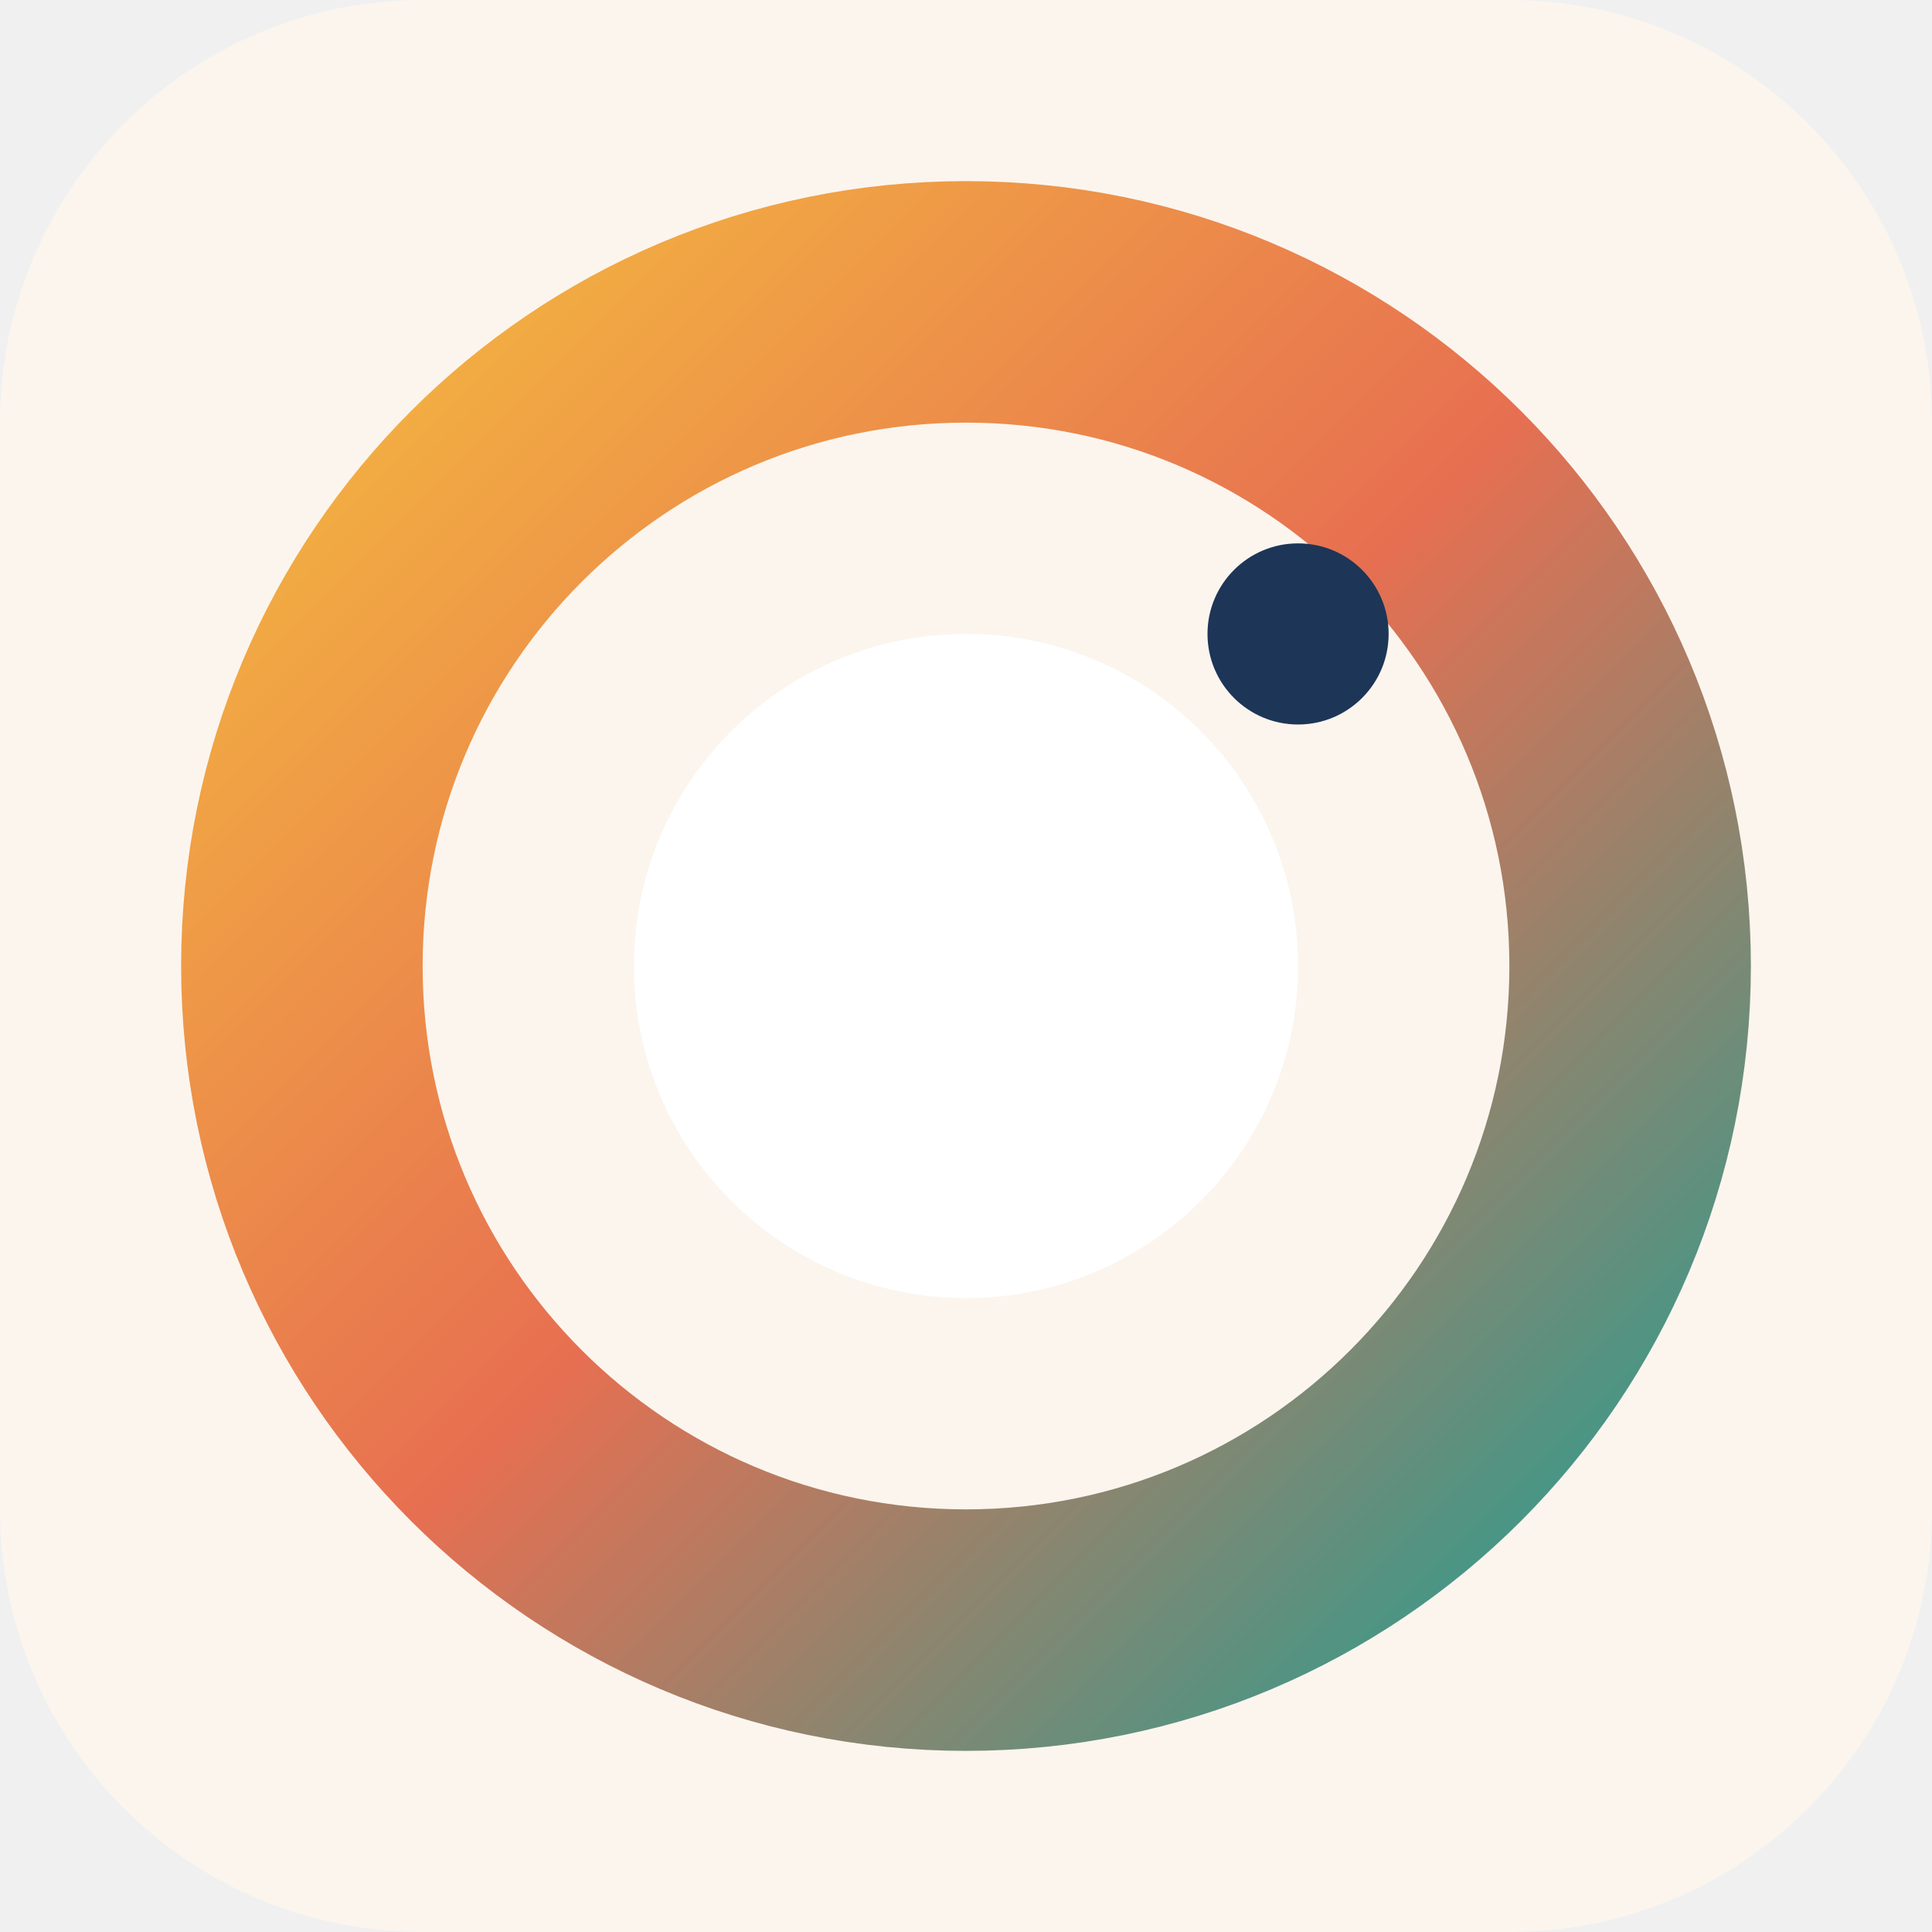
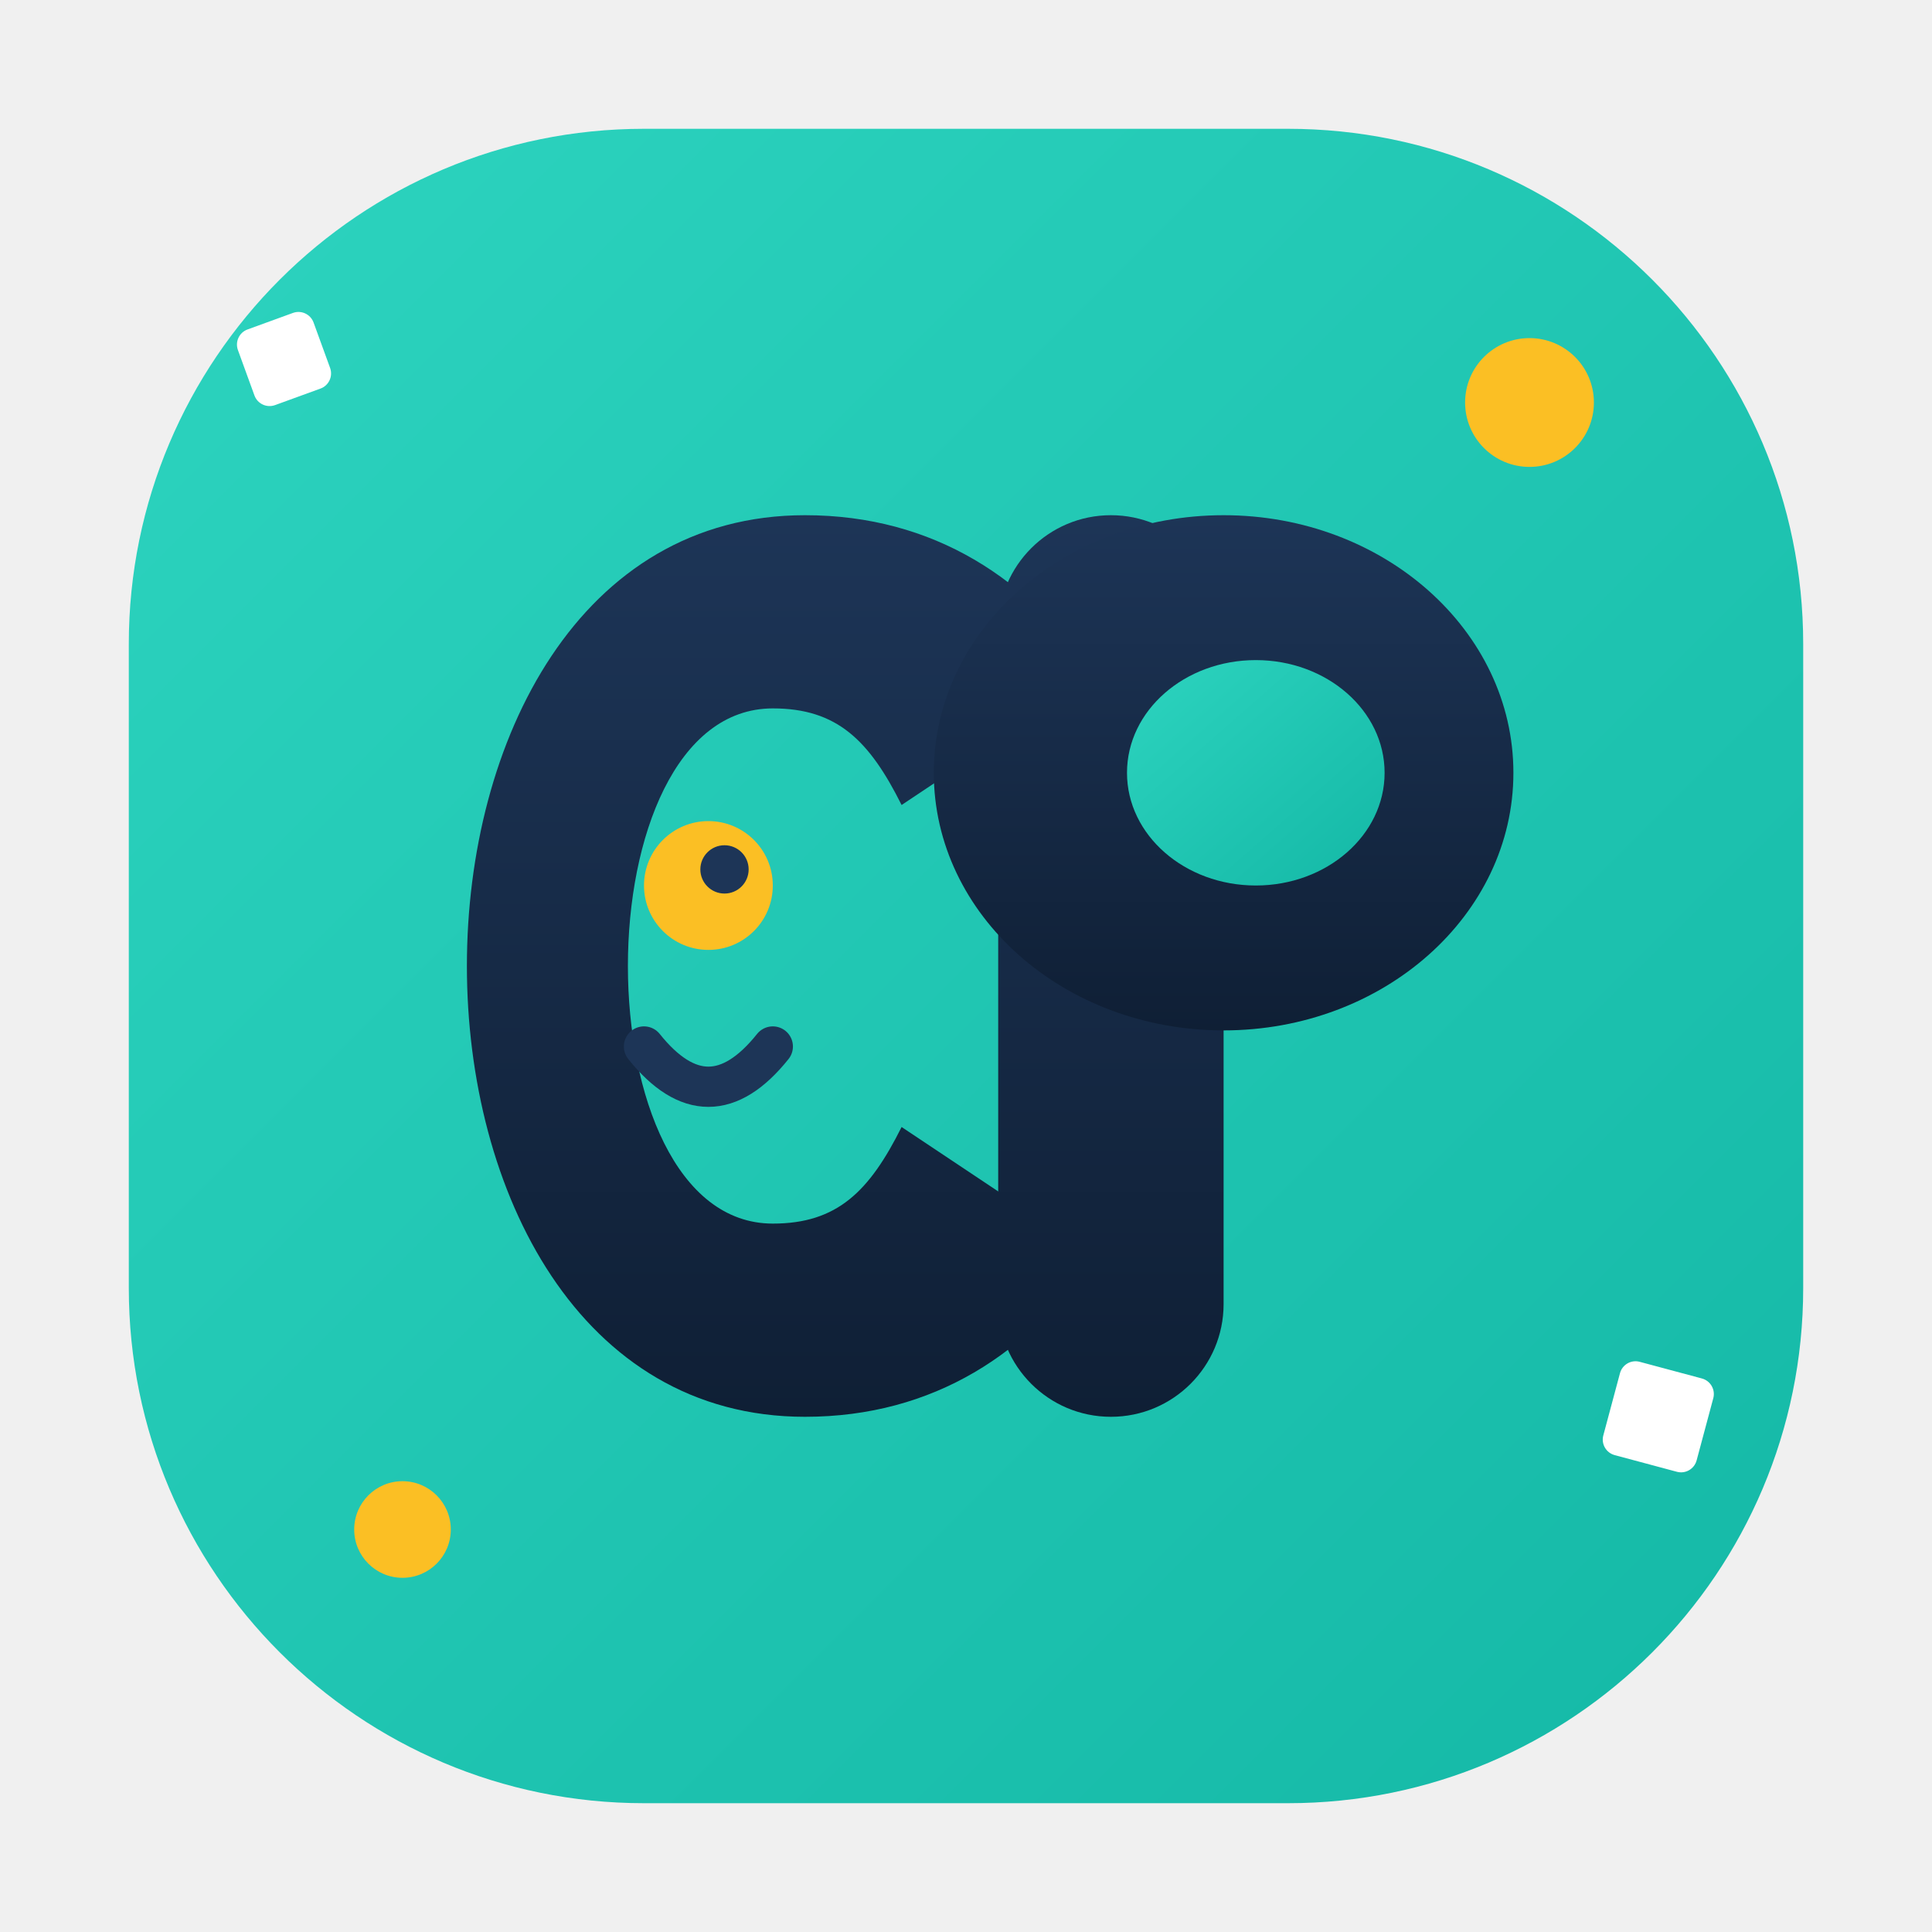
- <svg xmlns="http://www.w3.org/2000/svg" viewBox="0 0 128 128" role="img" aria-label="Poapyments">
+ <svg xmlns="http://www.w3.org/2000/svg" viewBox="0 0 120 120" role="img" aria-label="Consumer Pay">
  <defs>
-     <linearGradient id="ring" x1="0" x2="1" y1="0" y2="1">
-       <stop offset="0%" stop-color="#f4b83f" />
-       <stop offset="50%" stop-color="#e76f51" />
-       <stop offset="100%" stop-color="#2a9d8f" />
+     <linearGradient id="bgGrad" x1="0%" y1="0%" x2="100%" y2="100%">
+       <stop offset="0%" style="stop-color:#2dd4bf" />
+       <stop offset="100%" style="stop-color:#14b8a6" />
+     </linearGradient>
+     <linearGradient id="letterGrad" x1="0%" y1="0%" x2="0%" y2="100%">
+       <stop offset="0%" style="stop-color:#1d3557" />
+       <stop offset="100%" style="stop-color:#0f1f35" />
    </linearGradient>
  </defs>
-   <rect width="128" height="128" rx="28" fill="#fbf5ee" />
-   <circle cx="64" cy="64" r="44" fill="none" stroke="url(#ring)" stroke-width="16" />
-   <circle cx="64" cy="64" r="22" fill="#ffffff" />
-   <circle cx="86" cy="42" r="6" fill="#1d3557" />
+   <rect x="8" y="8" width="104" height="104" rx="32" fill="url(#bgGrad)" />
+   <path d="M50 32            C22 32 22 88 50 88            C58 88 64 84 68 78            L56 70            C54 74 52 76 48 76            C36 76 36 44 48 44            C52 44 54 46 56 50            L68 42            C64 36 58 32 50 32" fill="url(#letterGrad)" />
+   <rect x="62" y="32" width="14" height="56" rx="7" fill="url(#letterGrad)" />
+   <ellipse cx="76" cy="48" rx="18" ry="16" fill="url(#letterGrad)" />
+   <ellipse cx="78" cy="48" rx="8" ry="7" fill="url(#bgGrad)" />
+   <circle cx="44" cy="55" r="4" fill="#fbbf24" />
+   <circle cx="45" cy="54" r="1.5" fill="#1d3557" />
+   <path d="M40 65 Q44 70 48 65" stroke="#1d3557" stroke-width="2.5" stroke-linecap="round" fill="none" />
+   <circle cx="95" cy="25" r="4" fill="#fbbf24" />
+   <circle cx="25" cy="95" r="3" fill="#fbbf24" />
+   <rect x="100" y="85" width="6" height="6" rx="1" fill="#fff" transform="rotate(15, 103, 88)" />
+   <rect x="15" y="20" width="5" height="5" rx="1" fill="#fff" transform="rotate(-20, 17, 22)" />
</svg>
